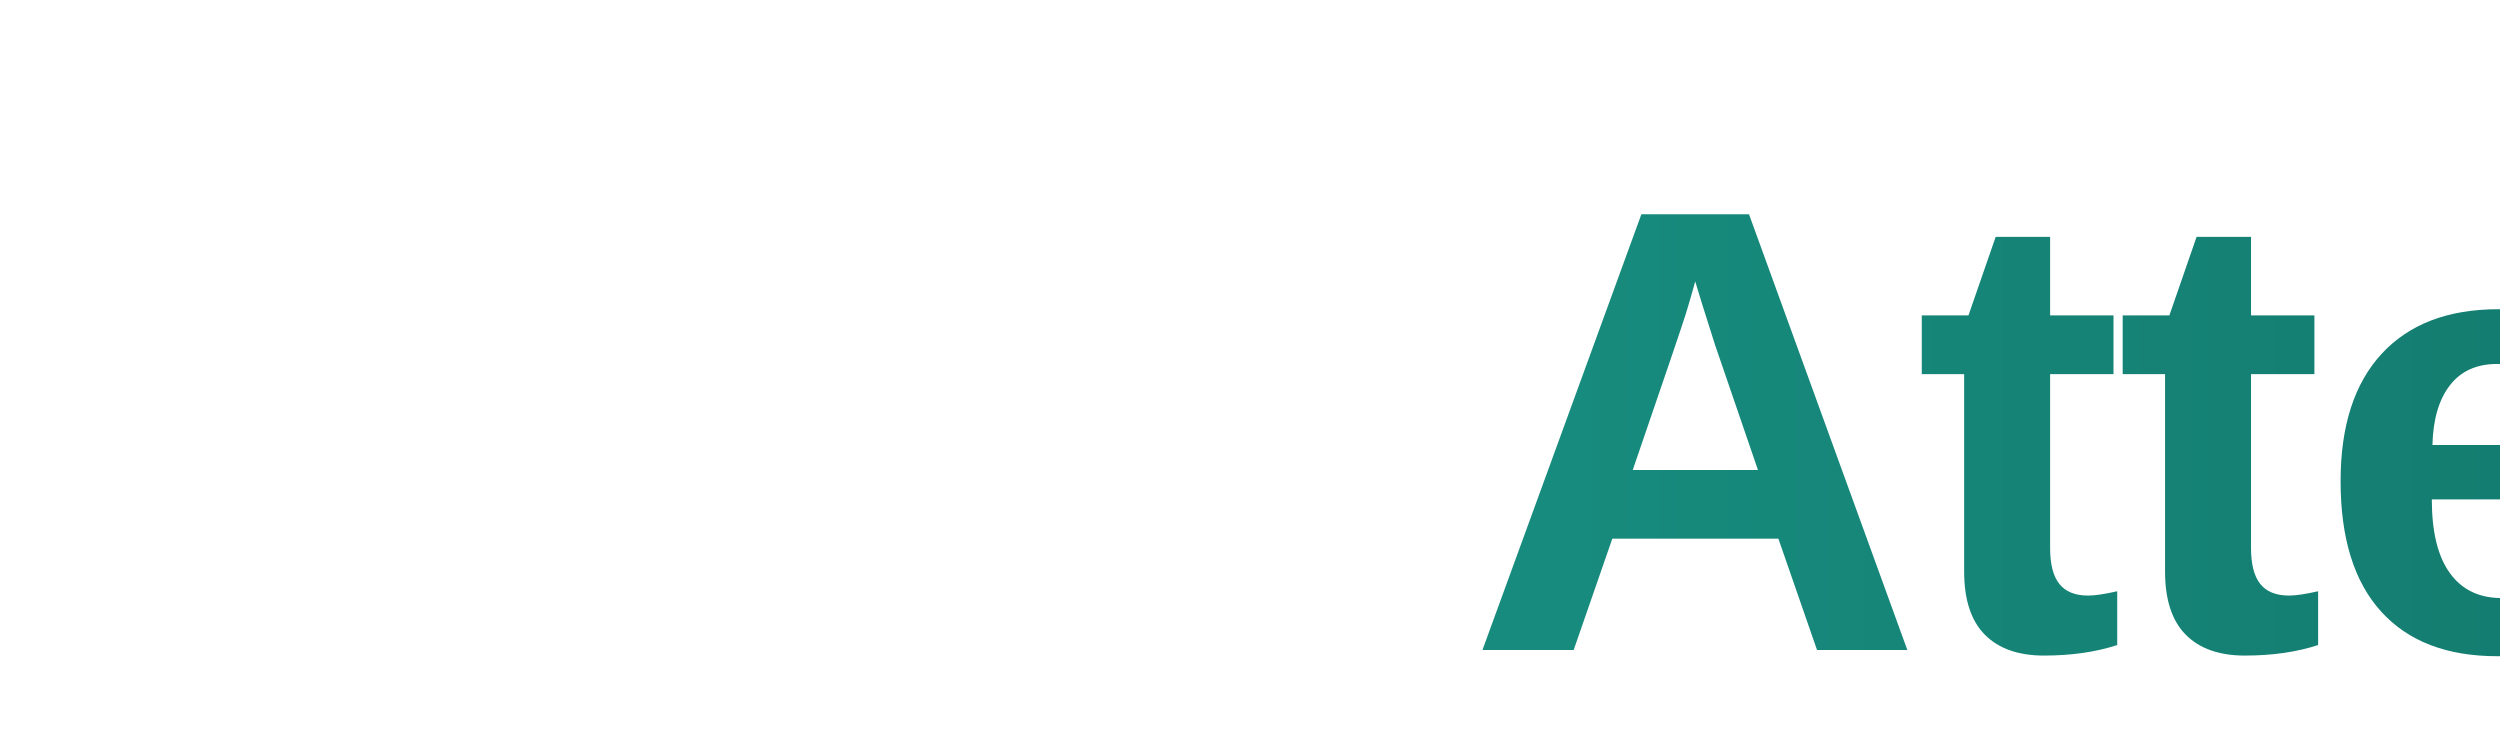
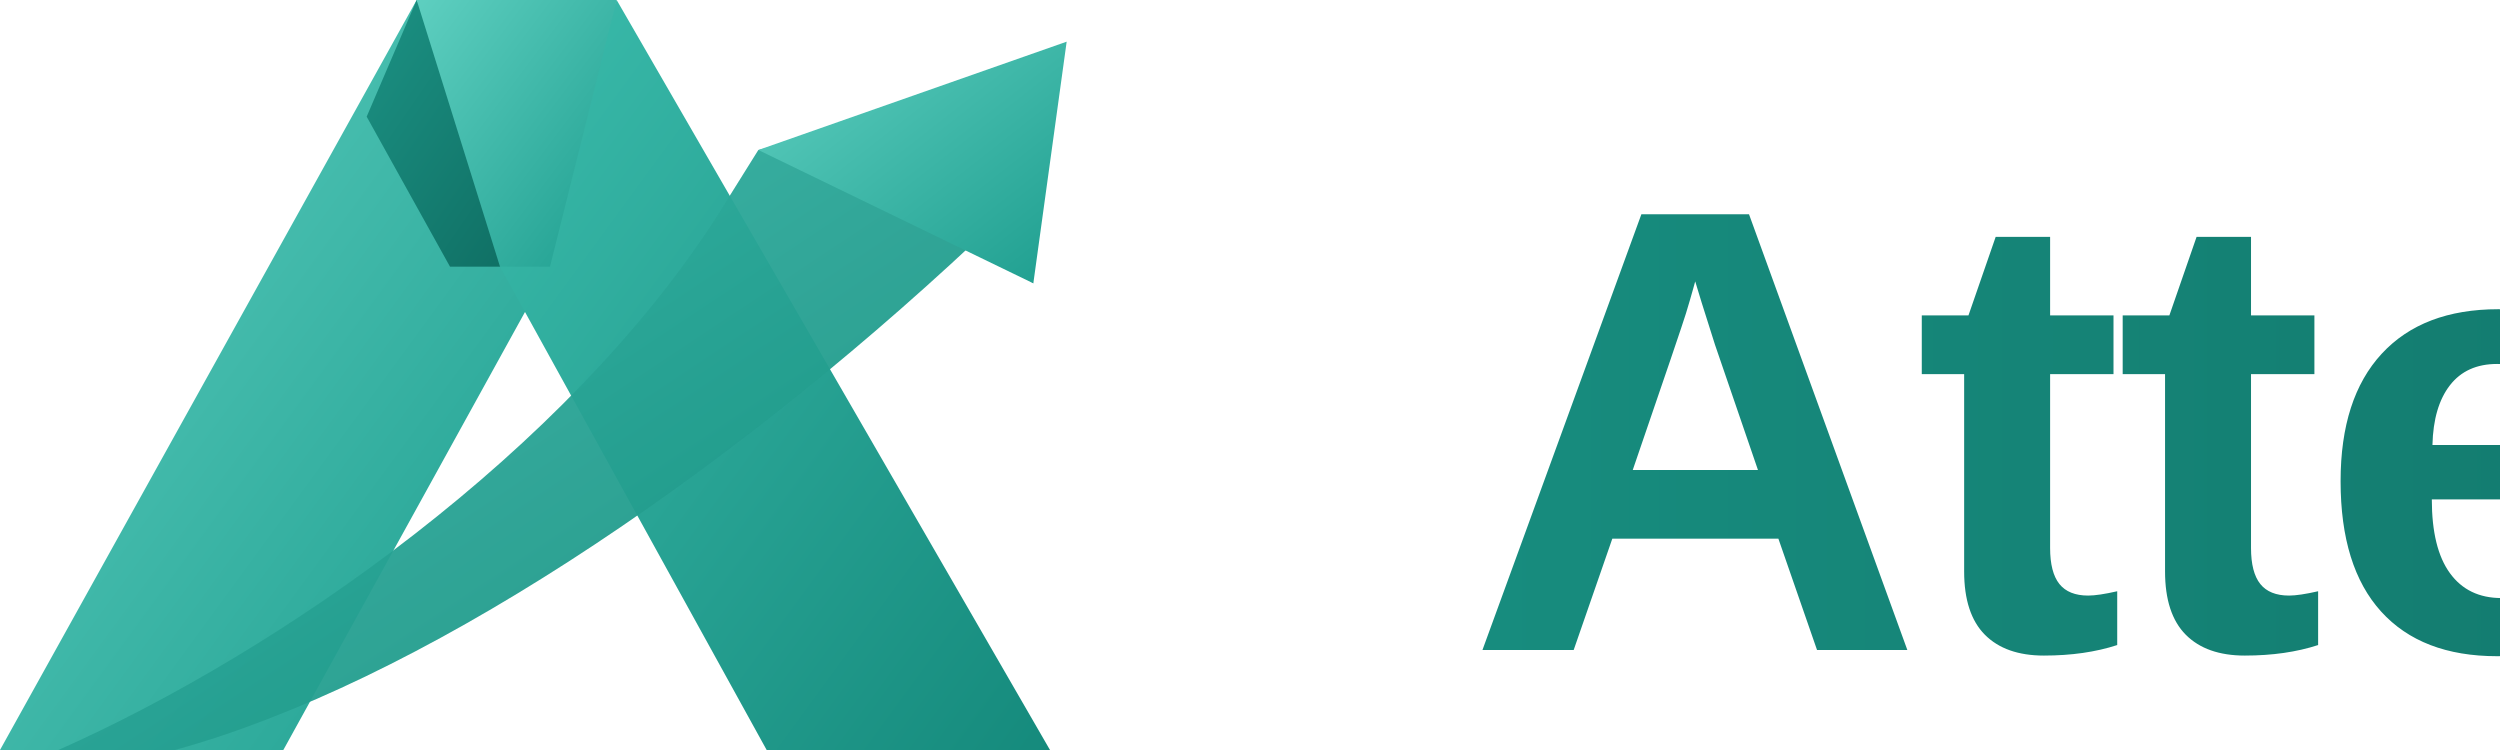
<svg xmlns="http://www.w3.org/2000/svg" width="1500" height="450" viewBox="0 0 1500 450">
  <defs>
    <linearGradient id="tealLight" x1="0%" y1="0%" x2="100%" y2="100%">
      <stop offset="0%" stop-color="#5ECFC0" />
      <stop offset="100%" stop-color="#1E9E8F" />
    </linearGradient>
    <linearGradient id="tealMid" x1="0%" y1="0%" x2="100%" y2="100%">
      <stop offset="0%" stop-color="#3BBCAC" />
      <stop offset="100%" stop-color="#158A7C" />
    </linearGradient>
    <linearGradient id="tealDark" x1="0%" y1="0%" x2="100%" y2="100%">
      <stop offset="0%" stop-color="#1C9284" />
      <stop offset="100%" stop-color="#0E6B60" />
    </linearGradient>
    <linearGradient id="wordmark" x1="0%" y1="0%" x2="100%" y2="0%">
      <stop offset="0%" stop-color="#178C7E" />
      <stop offset="100%" stop-color="#0F6B60" />
    </linearGradient>
  </defs>
-   <g transform="translate(0 0)">
+   <g transform="translate(-130 -560)">
    <path d="M 380 560              L 130 1010              L 300 1010              L 460 720              Z" fill="url(#tealLight)" />
    <path d="M 380 560              L 460 720              L 400 720              L 350 630              Z" fill="url(#tealDark)" />
    <path d="M 500 560              L 760 1010              L 590 1010              L 430 720              Z" fill="url(#tealMid)" />
    <path d="M 380 560 L 500 560 L 460 720 L 430 720 Z" fill="url(#tealLight)" />
    <path d="M 165 1010              C 300 950, 470 830, 560 690              L 585 650              L 700 620              L 750 730              L 715 705              C 560 850, 380 970, 235 1010              Z" fill="url(#tealMid)" opacity="0.95" />
    <path d="M 585 650 L 770 585 L 750 730 Z" fill="url(#tealLight)" />
  </g>
  <g fill="url(#wordmark)" font-family="Arial, Helvetica, sans-serif" font-weight="700">
    <text x="880" y="390" font-size="380" letter-spacing="-6">Attenda</text>
  </g>
</svg>
